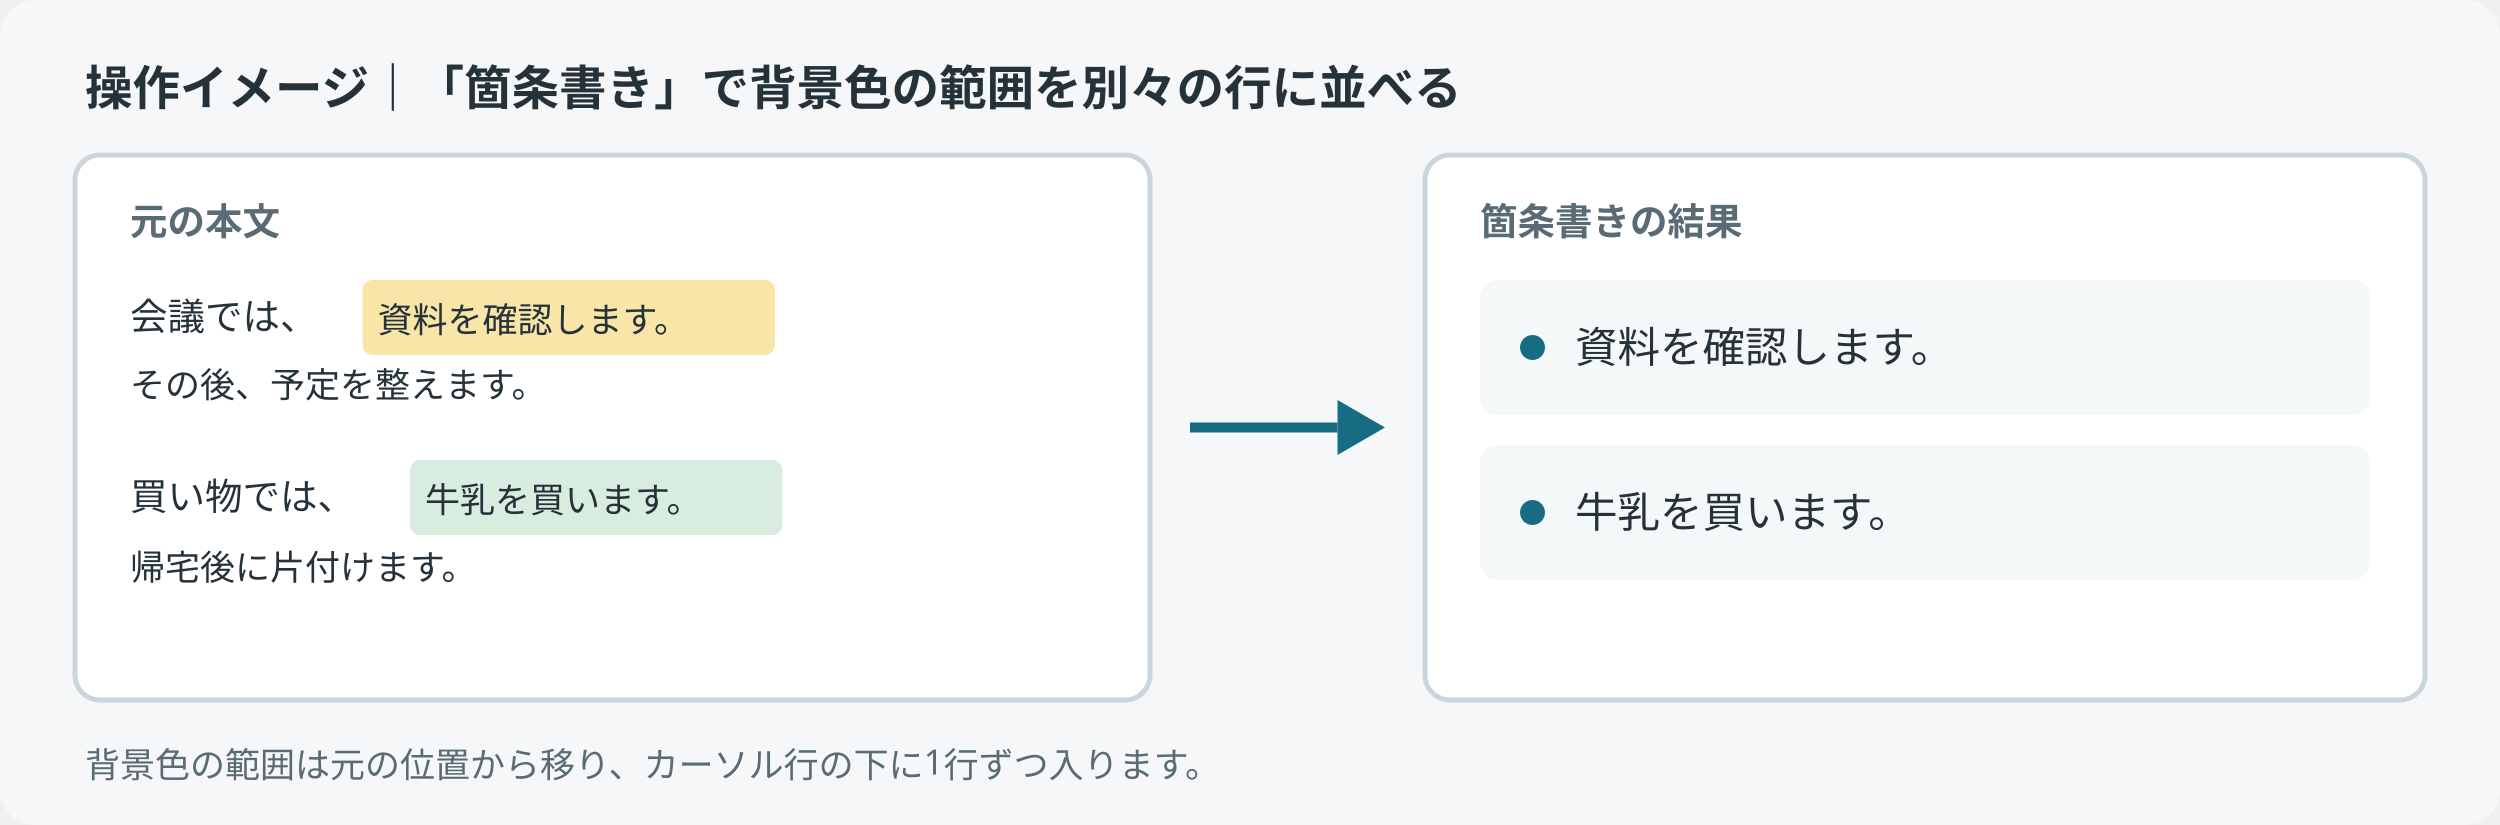
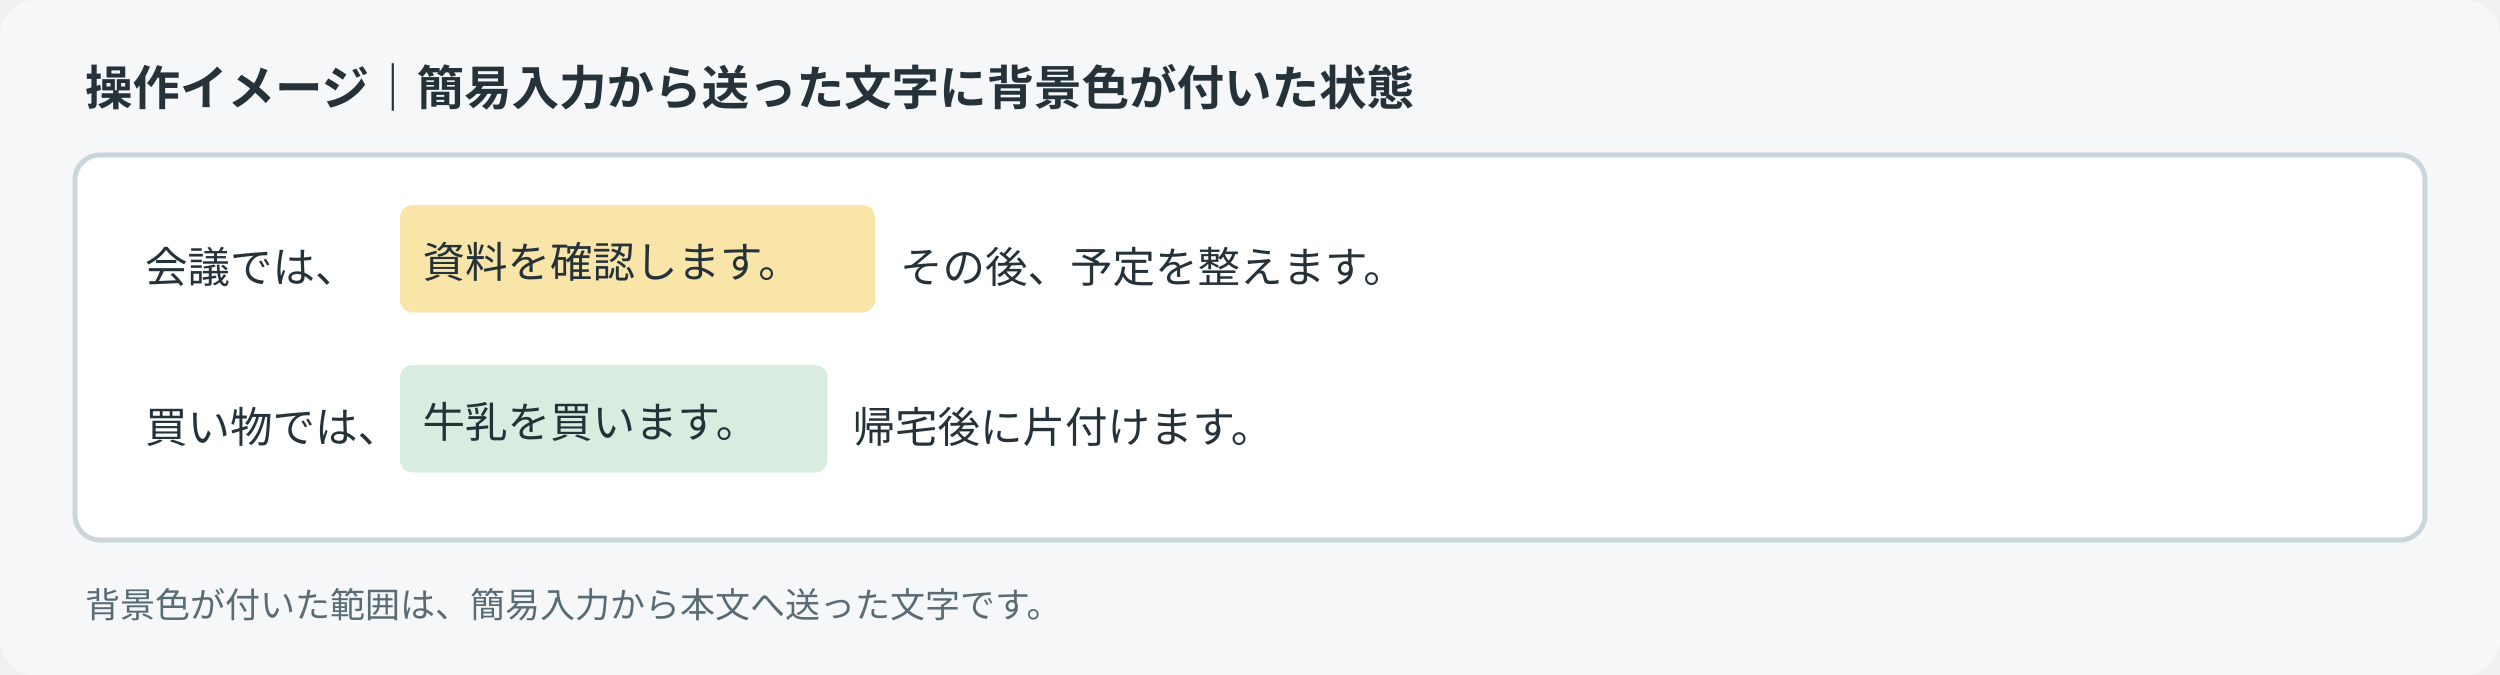
- <svg xmlns="http://www.w3.org/2000/svg" width="1000" height="330" viewBox="0 0 1000 330">
-   <rect width="1000" height="330" rx="14" fill="#f5f7f8" />
-   <text x="34" y="42" font-family="Yu Gothic UI, Meiryo, sans-serif" font-size="19" font-weight="700" fill="#25323a">操作イメージ｜「箇条書き」で背景色の範囲を別々の行に並べる</text>
-   <rect x="30" y="62" width="430" height="218" rx="10" fill="#fff" stroke="#cbd5dc" stroke-width="2" />
-   <text x="52" y="94" font-family="Yu Gothic UI, Meiryo, sans-serif" font-size="15" font-weight="700" fill="#596b74">元の本文</text>
-   <text x="52" y="132" font-family="Yu Gothic UI, Meiryo, sans-serif" font-size="15" fill="#25323a">会議では、</text>
-   <rect x="145" y="112" width="165" height="30" rx="4" fill="#f9e5a8" />
-   <text x="151" y="133" font-family="Yu Gothic UI, Meiryo, sans-serif" font-size="14" fill="#25323a">資料を確認します。</text>
-   <text x="52" y="159" font-family="Yu Gothic UI, Meiryo, sans-serif" font-size="14" fill="#25323a">その後、予定を整えます。</text>
-   <text x="52" y="204" font-family="Yu Gothic UI, Meiryo, sans-serif" font-size="15" fill="#25323a">買い物では、</text>
-   <rect x="164" y="184" width="149" height="30" rx="4" fill="#d8eddf" />
-   <text x="170" y="205" font-family="Yu Gothic UI, Meiryo, sans-serif" font-size="14" fill="#25323a">牛乳を買います。</text>
-   <text x="52" y="232" font-family="Yu Gothic UI, Meiryo, sans-serif" font-size="14" fill="#25323a">帰宅後に片付けます。</text>
-   <line x1="476" y1="171" x2="535" y2="171" stroke="#176b82" stroke-width="4" />
-   <path d="M535 160 L554 171 L535 182 Z" fill="#176b82" />
-   <rect x="570" y="62" width="400" height="218" rx="10" fill="#fff" stroke="#cbd5dc" stroke-width="2" />
-   <text x="592" y="94" font-family="Yu Gothic UI, Meiryo, sans-serif" font-size="15" font-weight="700" fill="#596b74">箇条書きの結果</text>
-   <rect x="592" y="112" width="356" height="54" rx="7" fill="#f5f8f9" />
-   <circle cx="613" cy="139" r="5" fill="#176b82" />
-   <text x="630" y="145" font-family="Yu Gothic UI, Meiryo, sans-serif" font-size="17" fill="#25323a">資料を確認します。</text>
-   <rect x="592" y="178" width="356" height="54" rx="7" fill="#f5f8f9" />
-   <circle cx="613" cy="205" r="5" fill="#176b82" />
-   <text x="630" y="211" font-family="Yu Gothic UI, Meiryo, sans-serif" font-size="17" fill="#25323a">牛乳を買います。</text>
-   <text x="34" y="311" font-family="Yu Gothic UI, Meiryo, sans-serif" font-size="14" fill="#596b74">背景色の範囲は元の位置から移り、カーソル行の下に1行ずつ入ります。</text>
+ <svg xmlns="http://www.w3.org/2000/svg" width="1000" height="270" viewBox="0 0 1000 270">
+   <rect width="1000" height="270" rx="14" fill="#f5f7f8" />
+   <text x="34" y="42" font-family="Yu Gothic UI, Meiryo, sans-serif" font-size="19" font-weight="700" fill="#25323a">操作イメージ｜簡易入力から送った文字に背景色が付いた状態</text>
+   <rect x="30" y="62" width="940" height="154" rx="10" fill="#fff" stroke="#cbd5dc" stroke-width="2" />
+   <text x="58" y="113" font-family="Yu Gothic UI, Meiryo, sans-serif" font-size="17" fill="#25323a">会議では、</text>
+   <rect x="160" y="82" width="190" height="43" rx="5" fill="#f9e5a8" />
+   <text x="169" y="111" font-family="Yu Gothic UI, Meiryo, sans-serif" font-size="17" fill="#25323a">資料を確認します。</text>
+   <text x="360" y="113" font-family="Yu Gothic UI, Meiryo, sans-serif" font-size="17" fill="#25323a">その後、予定を整えます。</text>
+   <text x="58" y="177" font-family="Yu Gothic UI, Meiryo, sans-serif" font-size="17" fill="#25323a">買い物では、</text>
+   <rect x="160" y="146" width="171" height="43" rx="5" fill="#d8eddf" />
+   <text x="169" y="175" font-family="Yu Gothic UI, Meiryo, sans-serif" font-size="17" fill="#25323a">牛乳を買います。</text>
+   <text x="341" y="177" font-family="Yu Gothic UI, Meiryo, sans-serif" font-size="17" fill="#25323a">帰宅後に片付けます。</text>
+   <text x="34" y="247" font-family="Yu Gothic UI, Meiryo, sans-serif" font-size="14" fill="#596b74">背景色が付いた範囲は、簡易入力から本文へ送った文字です。</text>
</svg>
